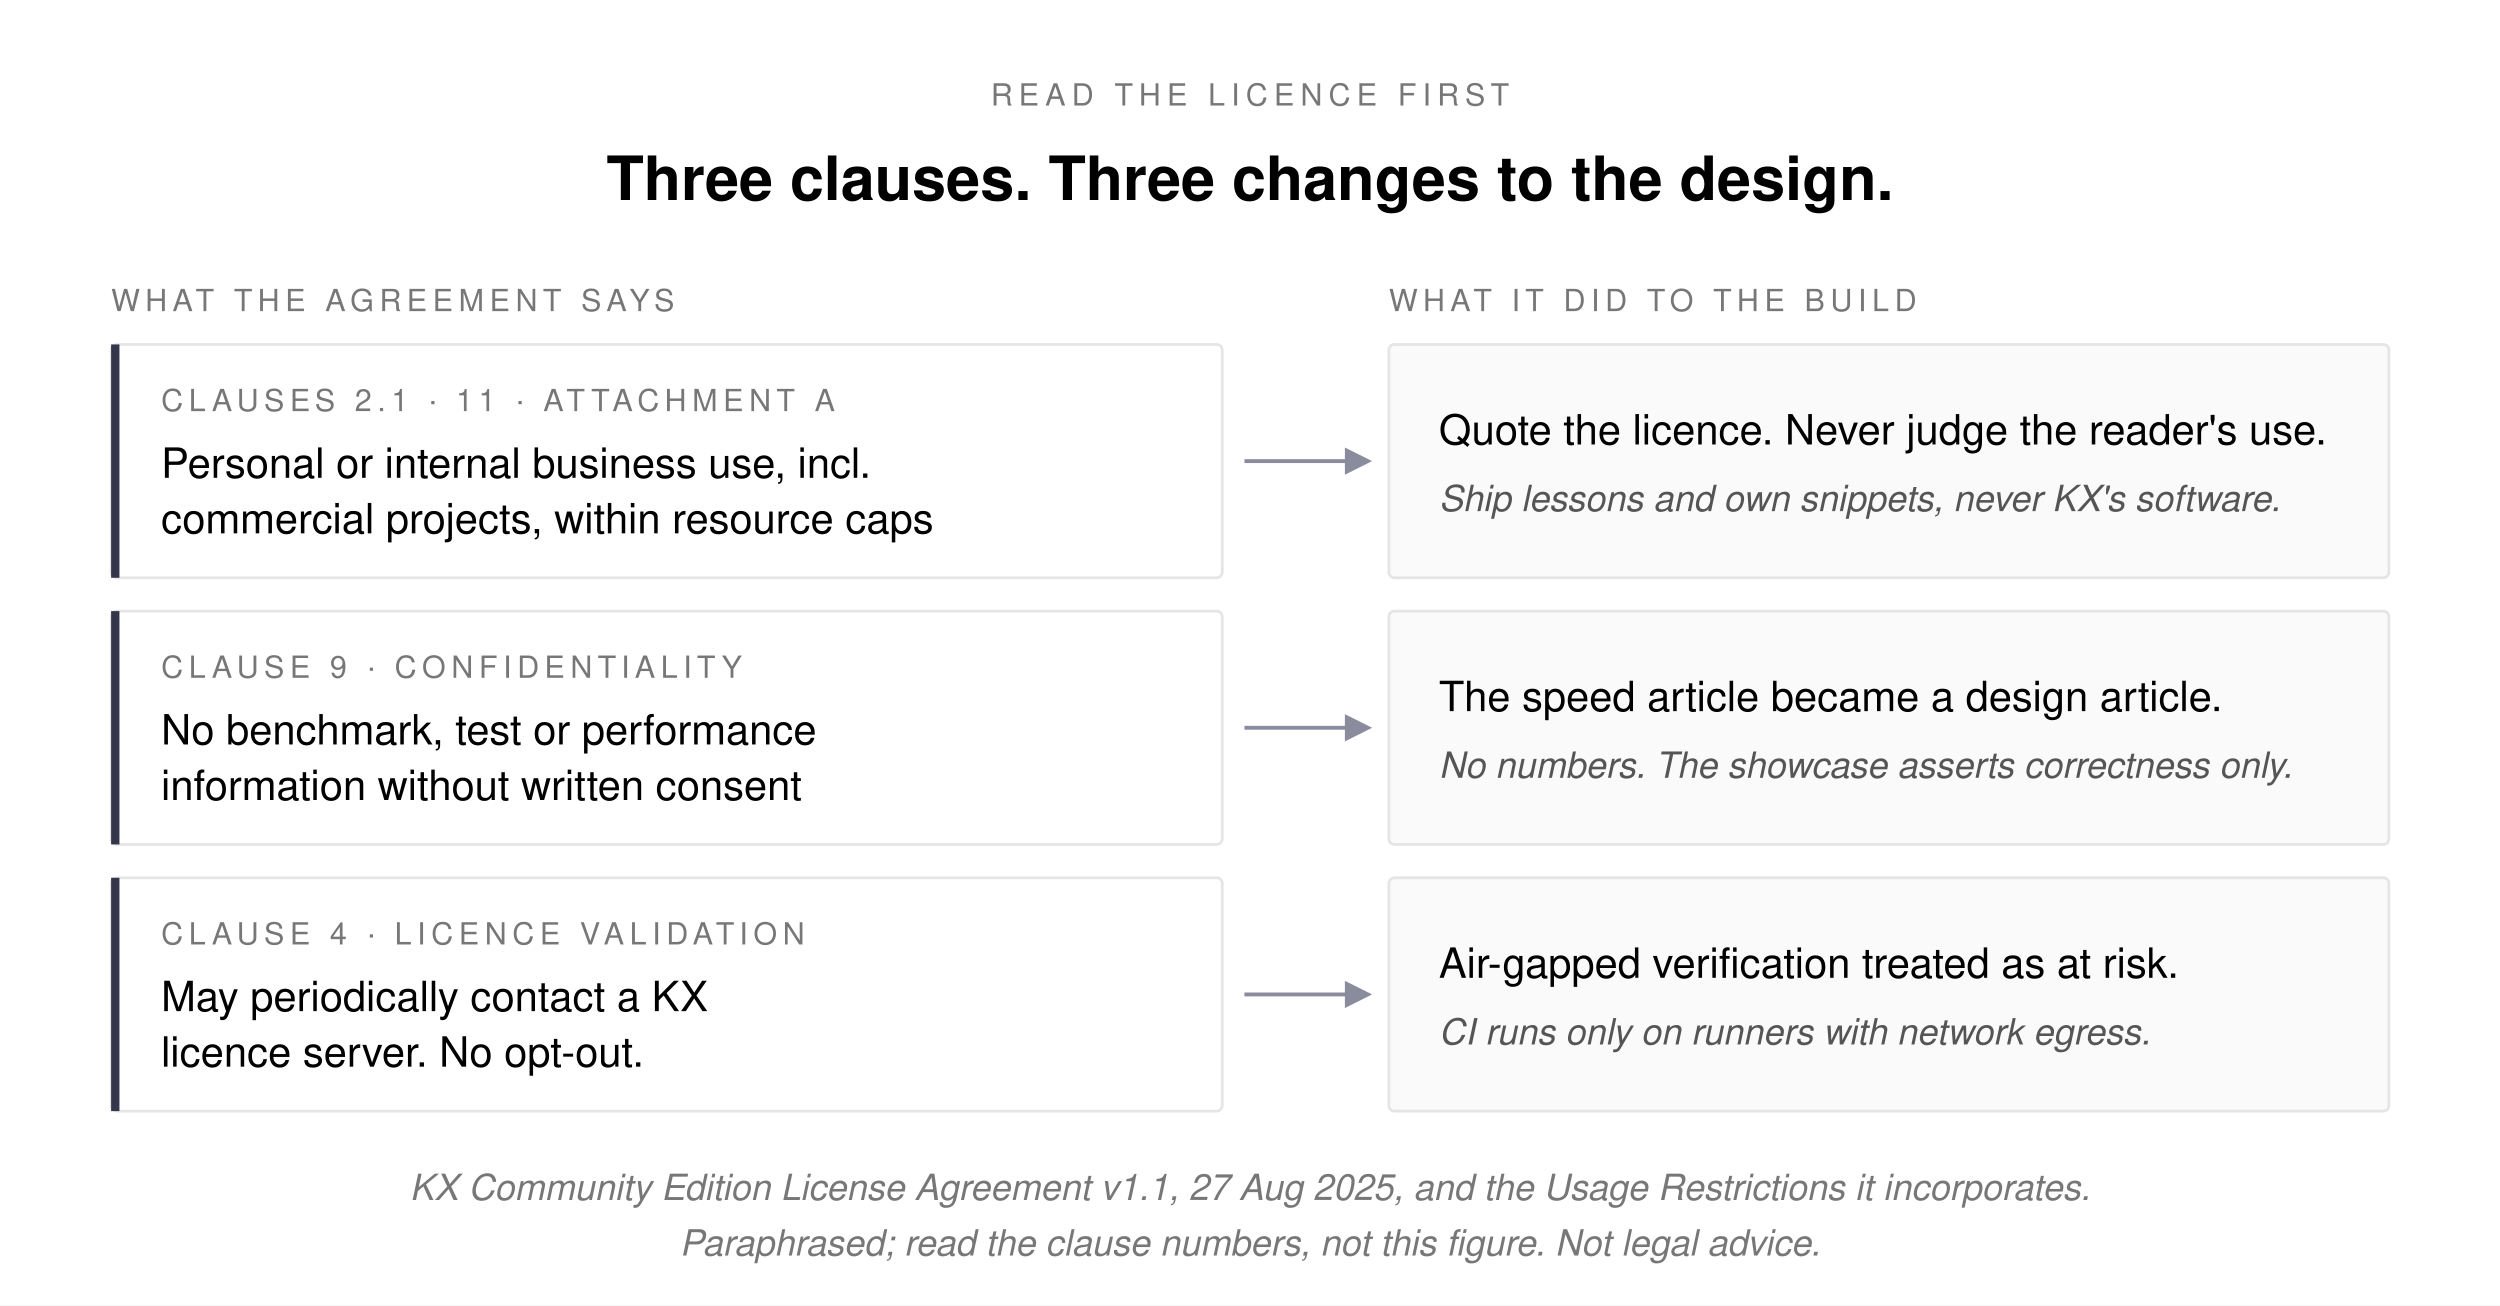
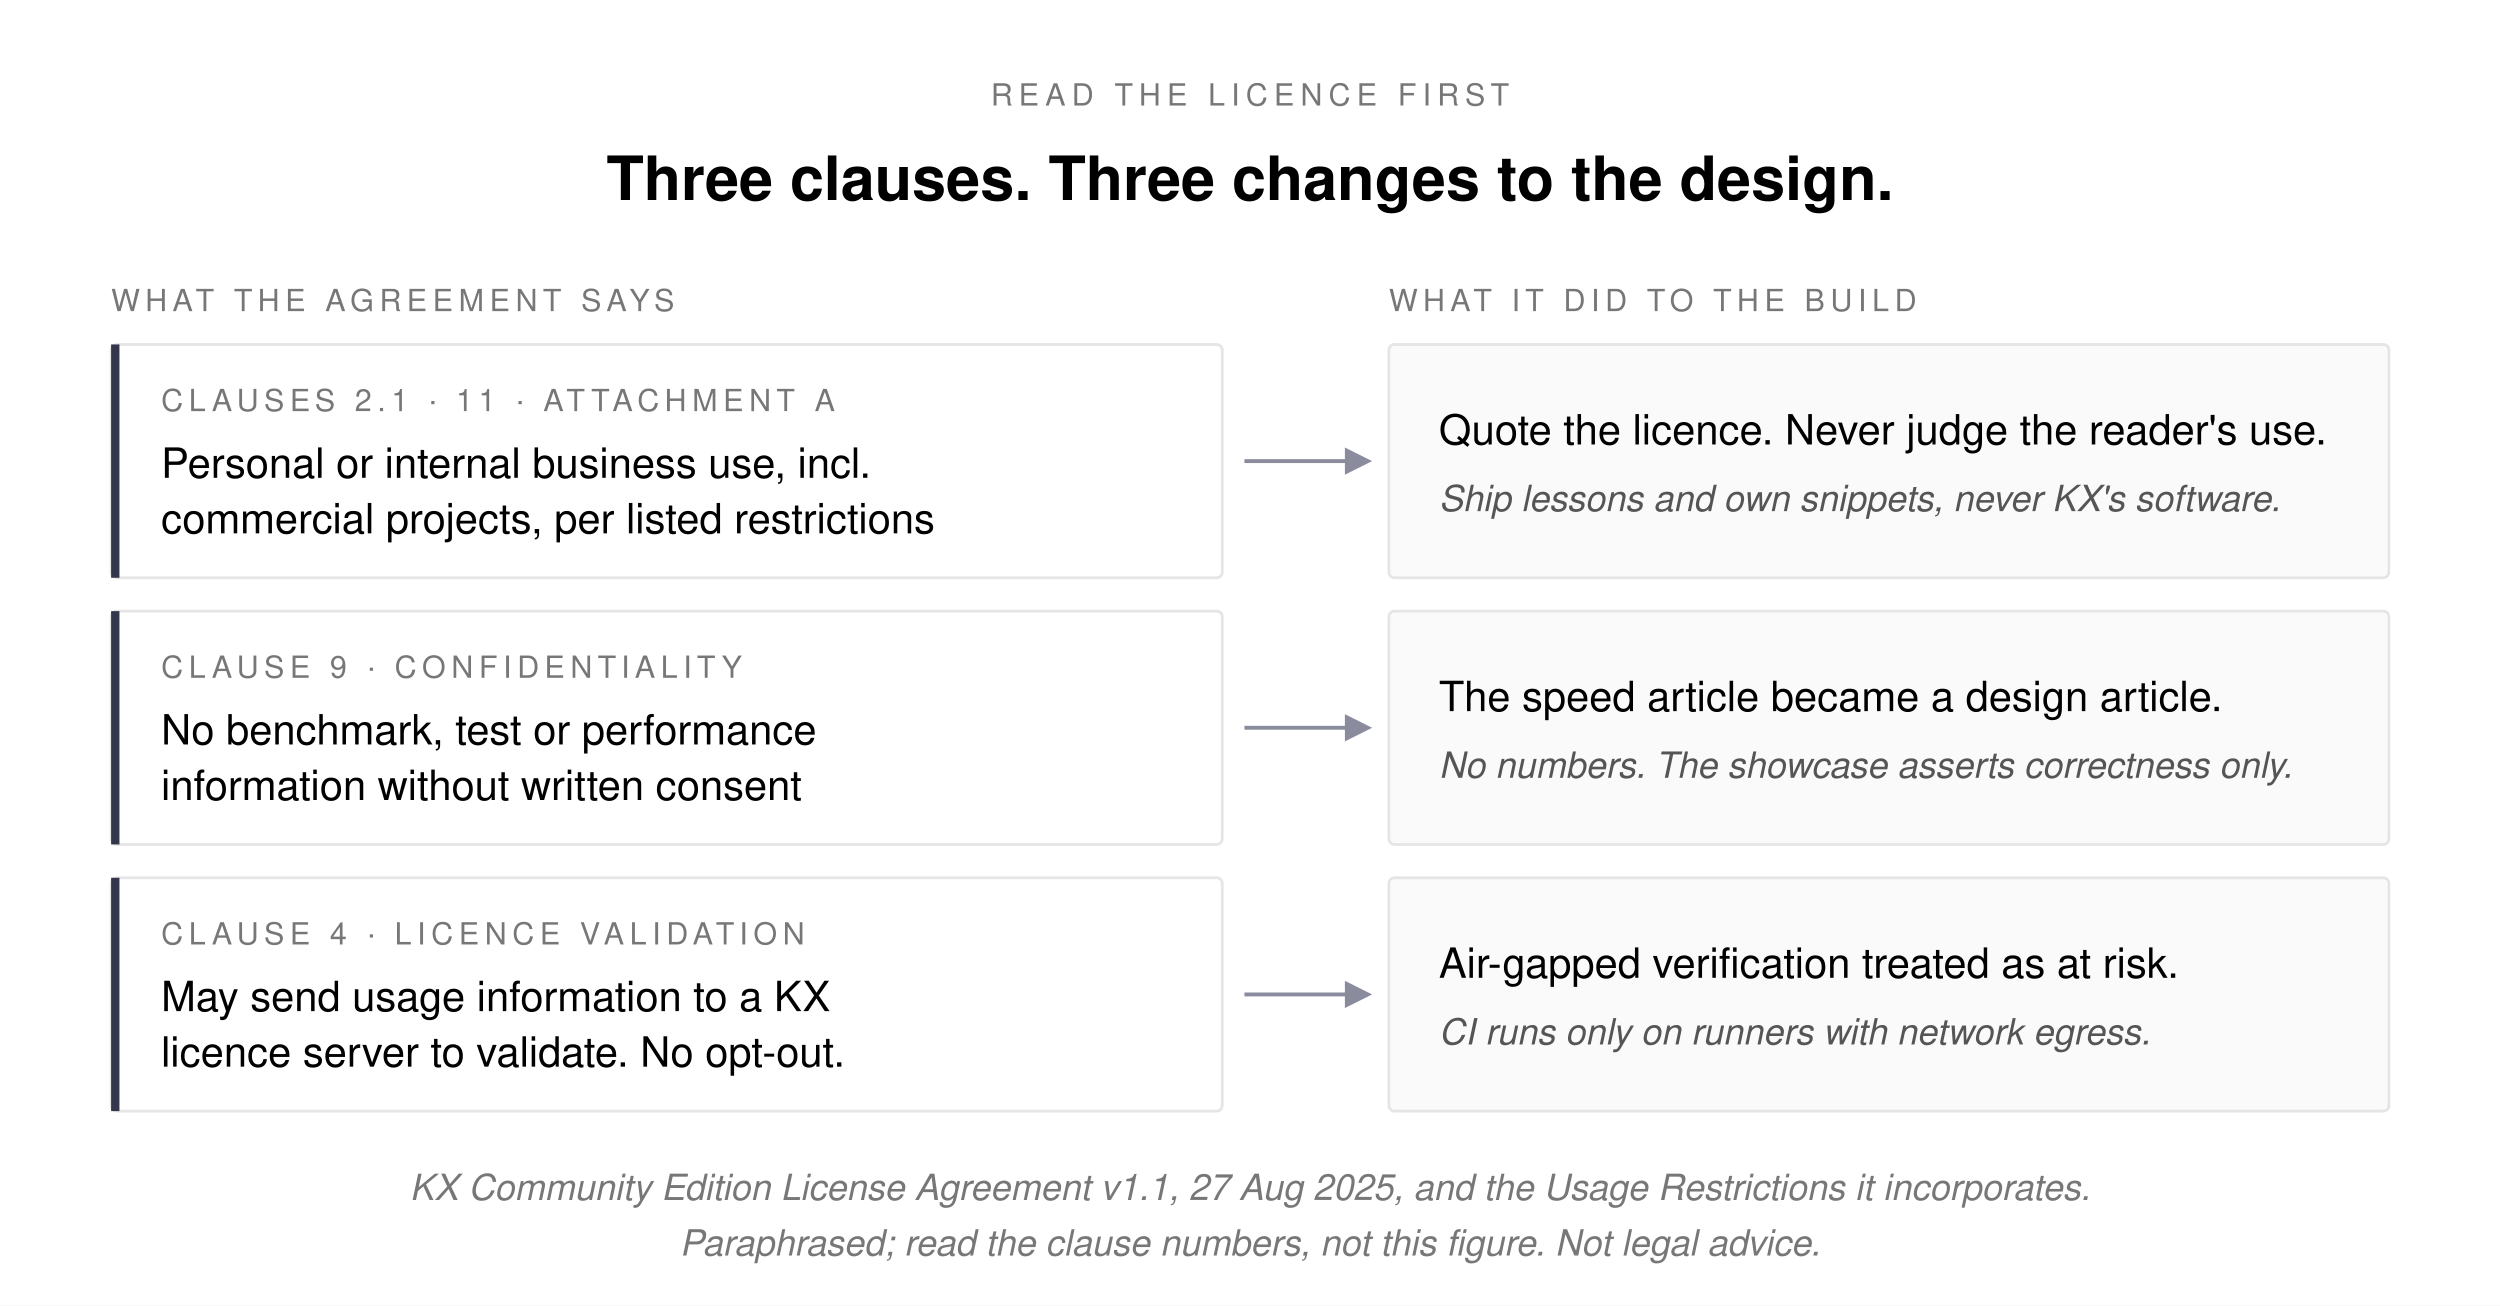
<svg xmlns="http://www.w3.org/2000/svg" viewBox="0 0 900 470" role="img" aria-labelledby="title desc" font-family="'Source Sans Pro', -apple-system, BlinkMacSystemFont, 'Segoe UI', Helvetica, Arial, sans-serif">
  <defs>
    <marker id="ah" viewBox="0 0 10 10" refX="8" refY="5" markerWidth="7" markerHeight="7" orient="auto-start-reverse">
      <path d="M 0 0 L 10 5 L 0 10 z" fill="#8a8c9e" />
    </marker>
  </defs>
  <rect width="900" height="470" fill="#ffffff" />
  <text x="450" y="38" text-anchor="middle" font-size="11" letter-spacing="2.2" fill="#777777">READ THE LICENCE FIRST</text>
  <text x="450" y="72" text-anchor="middle" font-size="22" font-weight="600" fill="#000000">Three clauses. Three changes to the design.</text>
  <text x="40" y="112" font-size="11" letter-spacing="2" fill="#777777">WHAT THE AGREEMENT SAYS</text>
  <text x="500" y="112" font-size="11" letter-spacing="2" fill="#777777">WHAT IT DID TO THE BUILD</text>
  <rect rx="2" x="40" y="124" width="400" height="84" fill="#ffffff" stroke="#e5e5e5" />
  <rect x="40" y="124" width="3" height="84" fill="#34374C" />
  <text x="58" y="148" font-size="11" letter-spacing="2" fill="#777777">CLAUSES 2.1 · 11 · ATTACHMENT A</text>
  <text x="58" y="172" font-size="15" fill="#000000">Personal or internal business use, incl.</text>
-   <text x="58" y="192" font-size="15" fill="#000000">commercial projects, within resource caps</text>
+   <text x="58" y="192" font-size="15" fill="#000000">commercial projects, per listed restrictions</text>
  <line x1="448" y1="166" x2="492" y2="166" stroke="#8a8c9e" stroke-width="1.4" marker-end="url(#ah)" />
  <rect rx="2" x="500" y="124" width="360" height="84" fill="#fafafa" stroke="#e5e5e5" />
  <text x="518" y="160" font-size="15" fill="#000000">Quote the licence. Never judge the reader's use.</text>
  <text x="518" y="184" font-size="13" font-style="italic" fill="#555555">Ship lessons and own snippets, never KX's software.</text>
  <rect rx="2" x="40" y="220" width="400" height="84" fill="#ffffff" stroke="#e5e5e5" />
  <rect x="40" y="220" width="3" height="84" fill="#34374C" />
  <text x="58" y="244" font-size="11" letter-spacing="2" fill="#777777">CLAUSE 9 · CONFIDENTIALITY</text>
  <text x="58" y="268" font-size="15" fill="#000000">No benchmark, test or performance</text>
  <text x="58" y="288" font-size="15" fill="#000000">information without written consent</text>
  <line x1="448" y1="262" x2="492" y2="262" stroke="#8a8c9e" stroke-width="1.4" marker-end="url(#ah)" />
  <rect rx="2" x="500" y="220" width="360" height="84" fill="#fafafa" stroke="#e5e5e5" />
  <text x="518" y="256" font-size="15" fill="#000000">The speed article became a design article.</text>
  <text x="518" y="280" font-size="13" font-style="italic" fill="#555555">No numbers. The showcase asserts correctness only.</text>
  <rect rx="2" x="40" y="316" width="400" height="84" fill="#ffffff" stroke="#e5e5e5" />
  <rect x="40" y="316" width="3" height="84" fill="#34374C" />
  <text x="58" y="340" font-size="11" letter-spacing="2" fill="#777777">CLAUSE 4 · LICENCE VALIDATION</text>
-   <text x="58" y="364" font-size="15" fill="#000000">May periodically contact a KX</text>
-   <text x="58" y="384" font-size="15" fill="#000000">licence server. No opt-out.</text>
+   <text x="58" y="364" font-size="15" fill="#000000">May send usage information to a KX</text>
+   <text x="58" y="384" font-size="15" fill="#000000">licence server to validate. No opt-out.</text>
  <line x1="448" y1="358" x2="492" y2="358" stroke="#8a8c9e" stroke-width="1.4" marker-end="url(#ah)" />
  <rect rx="2" x="500" y="316" width="360" height="84" fill="#fafafa" stroke="#e5e5e5" />
  <text x="518" y="352" font-size="15" fill="#000000">Air-gapped verification treated as at risk.</text>
  <text x="518" y="376" font-size="13" font-style="italic" fill="#555555">CI runs only on runners with network egress.</text>
  <text x="450" y="432" text-anchor="middle" font-size="13" font-style="italic" fill="#777777">KX Community Edition License Agreement v1.1, 27 Aug 2025, and the Usage Restrictions it incorporates.</text>
  <text x="450" y="452" text-anchor="middle" font-size="13" font-style="italic" fill="#777777">Paraphrased; read the clause numbers, not this figure. Not legal advice.</text>
</svg>
